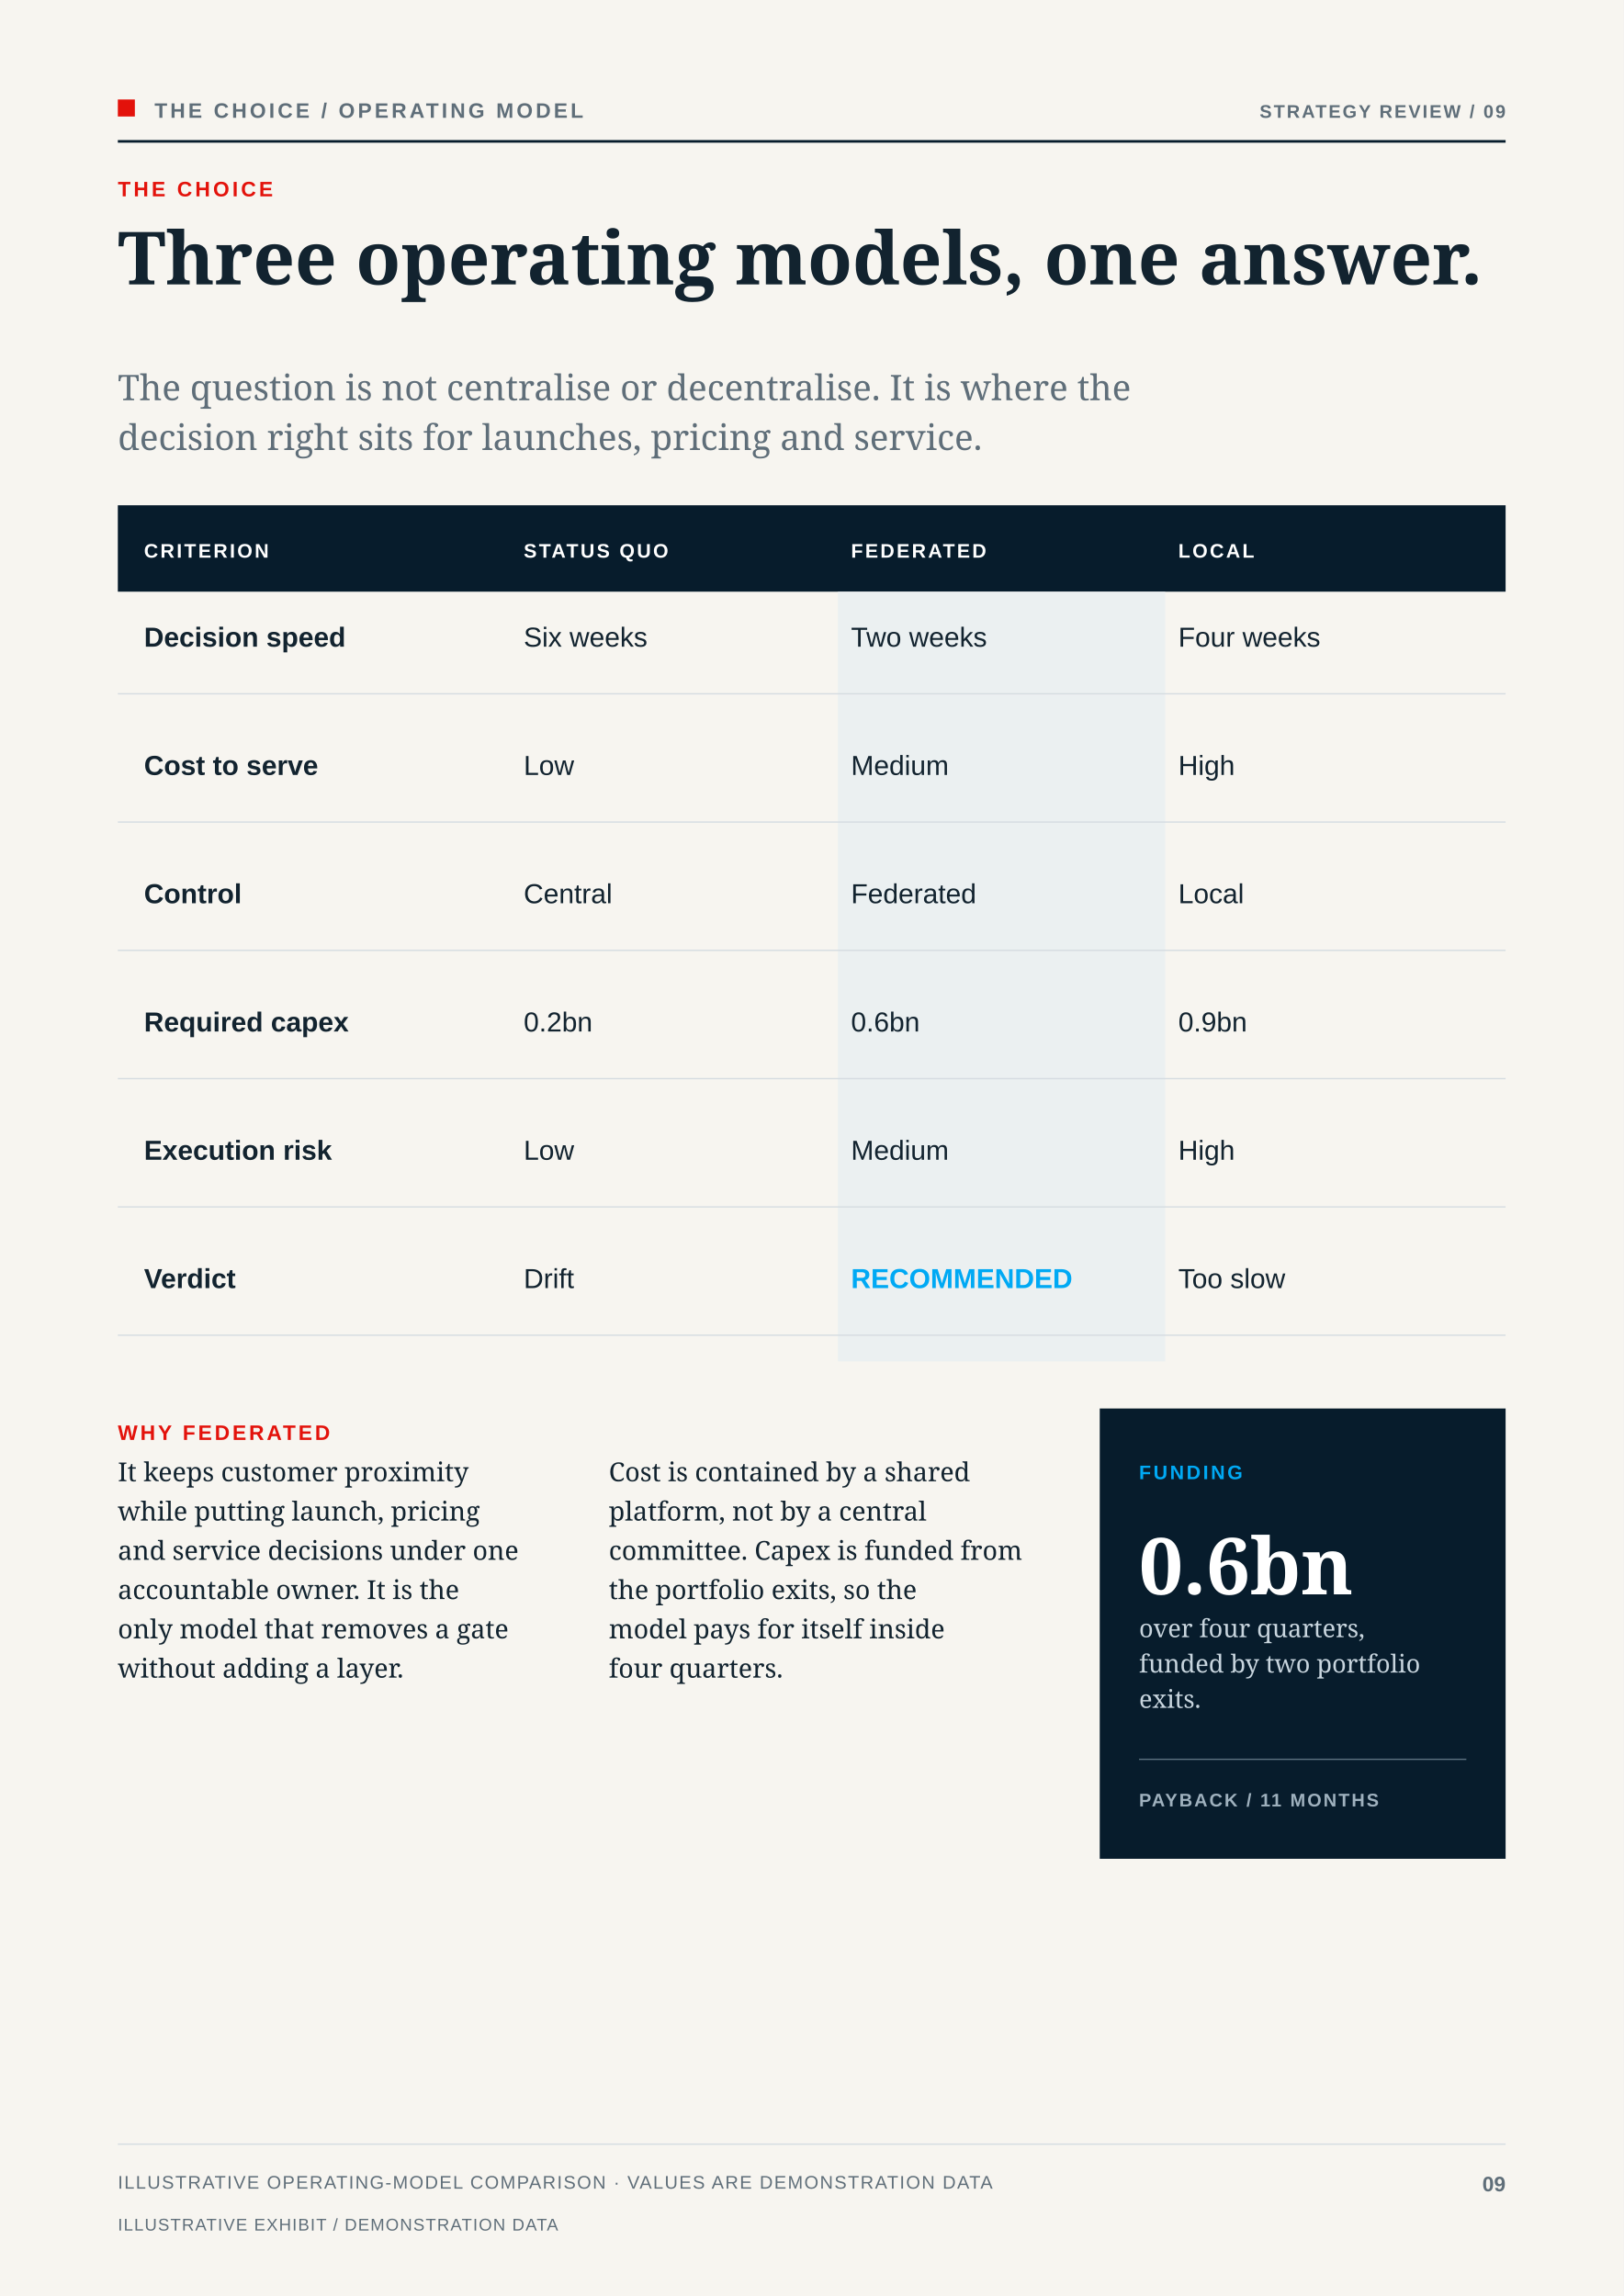
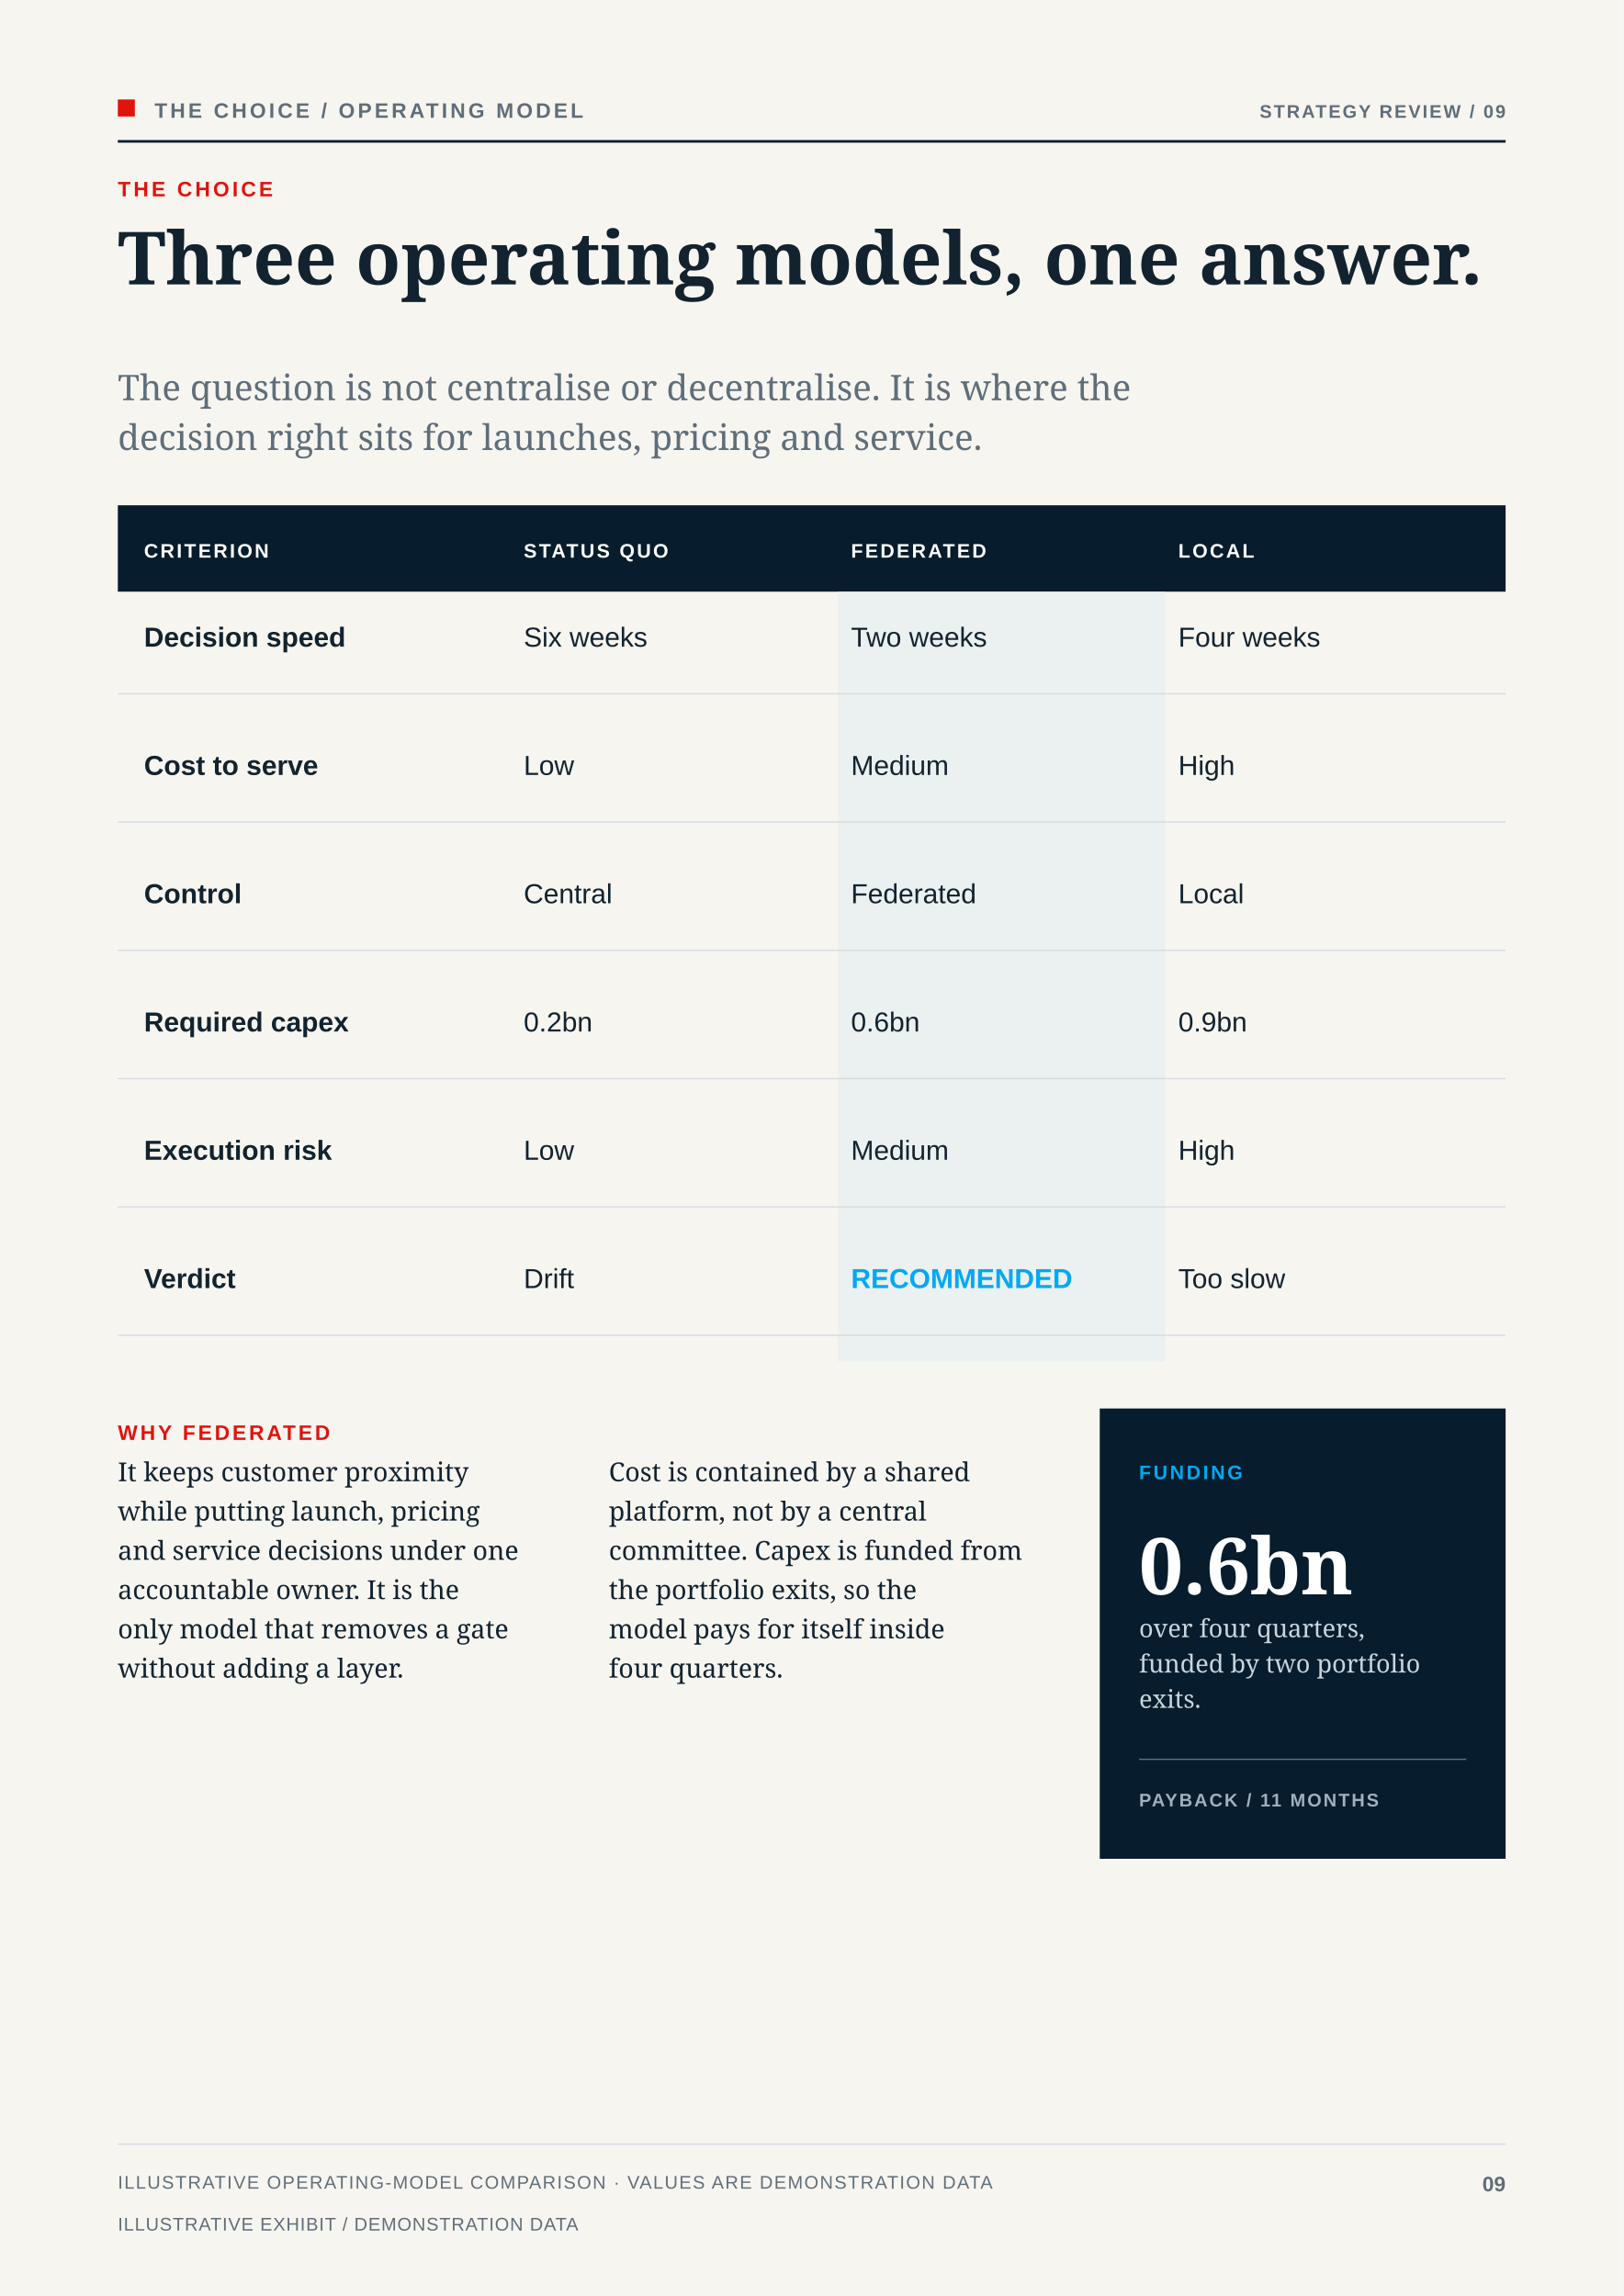
<svg xmlns="http://www.w3.org/2000/svg" lang="en" viewBox="0 0 1240 1754" font-family="Arial" font-size="24" data-pptx-master="a4-boardroom" data-pptx-master-name="A4 Boardroom" data-pptx-layout="br-choice" data-pptx-layout-name="Three operating models">
  <rect id="master-bg" data-pptx-layer="master" data-pptx-editable="false" width="1240" height="1754" fill="#F7F5F0" />
  <rect id="br-choice-d1" data-pptx-role="decoration" x="0" y="0" width="1240" height="1754" fill="#F7F5F0" />
  <rect id="br-choice-d2" data-pptx-role="decoration" x="90" y="76" width="13" height="13" fill="#E3120B" />
  <g id="br-choice-p1" data-pptx-placeholder="body" data-pptx-idx="1" data-pptx-bounds="118 64 720 42.8">
    <text x="118" y="90" fill="#5F6E79" font-size="16" font-weight="bold" letter-spacing="2.2" data-pptx-carrier="true">THE CHOICE / OPERATING MODEL</text>
  </g>
  <g id="br-choice-p2" data-pptx-placeholder="slide-number" data-pptx-idx="2" data-pptx-bounds="850 64 300 41.7">
    <text x="1150" y="90" fill="#5F6E79" font-size="14" font-weight="bold" letter-spacing="1.4" text-anchor="end" data-pptx-carrier="true">STRATEGY REVIEW / 09</text>
  </g>
  <line id="br-choice-d3" data-pptx-role="decoration" x1="90" y1="108" x2="1150" y2="108" stroke="#071C2C" stroke-width="2" />
  <g id="br-choice-p3" data-pptx-placeholder="body" data-pptx-idx="3" data-pptx-bounds="90 124 760 42.8">
    <text x="90" y="150" fill="#E3120B" font-size="16" font-weight="bold" letter-spacing="2.2" data-pptx-carrier="true">THE CHOICE</text>
  </g>
  <g id="br-choice-p4" data-pptx-placeholder="title" data-pptx-idx="4" data-pptx-bounds="90 168 1060 94.96">
    <text x="90" y="217.28" fill="#12232F" font-size="56" font-family="Georgia" font-weight="bold" data-pptx-carrier="true">Three operating models, one answer.</text>
  </g>
  <g id="br-choice-p5" data-pptx-placeholder="body" data-pptx-idx="5" data-pptx-bounds="90 282 1020 92">
    <text x="90" y="305.76" fill="#5F6E79" font-size="27" font-family="Georgia" data-pptx-carrier="true">The question is not centralise or decentralise. It is where the<tspan x="90" dy="38">decision right sits for launches, pricing and service.</tspan>
    </text>
  </g>
  <rect id="br-choice-d4" data-pptx-role="decoration" x="90" y="386" width="1060" height="66" fill="#071C2C" />
  <rect id="br-choice-d5" data-pptx-role="decoration" x="640" y="452" width="250" height="588" fill="#E9EEF1" fill-opacity="0.85" />
  <g id="br-choice-p6" data-pptx-placeholder="body" data-pptx-idx="6" data-pptx-bounds="110 400 270 42.25">
    <text x="110" y="426" fill="#FFFFFF" font-size="15" font-weight="bold" letter-spacing="1.6" data-pptx-carrier="true">CRITERION</text>
  </g>
  <g id="br-choice-p7" data-pptx-placeholder="body" data-pptx-idx="7" data-pptx-bounds="400 400 240 42.25">
    <text x="400" y="426" fill="#FFFFFF" font-size="15" font-weight="bold" letter-spacing="1.6" data-pptx-carrier="true">STATUS QUO</text>
  </g>
  <g id="br-choice-p8" data-pptx-placeholder="body" data-pptx-idx="8" data-pptx-bounds="650 400 240 42.25">
    <text x="650" y="426" fill="#FFFFFF" font-size="15" font-weight="bold" letter-spacing="1.6" data-pptx-carrier="true">FEDERATED</text>
  </g>
  <g id="br-choice-p9" data-pptx-placeholder="body" data-pptx-idx="9" data-pptx-bounds="900 400 240 42.25">
    <text x="900" y="426" fill="#FFFFFF" font-size="15" font-weight="bold" letter-spacing="1.6" data-pptx-carrier="true">LOCAL</text>
  </g>
  <g id="br-choice-p10" data-pptx-placeholder="body" data-pptx-idx="10" data-pptx-bounds="110 456 270 57.55">
    <text x="110" y="494" fill="#12232F" font-size="21" font-weight="bold" data-pptx-carrier="true">Decision speed</text>
  </g>
  <g id="br-choice-p11" data-pptx-placeholder="body" data-pptx-idx="11" data-pptx-bounds="400 456 230 57.55">
    <text x="400" y="494" fill="#12232F" font-size="21" data-pptx-carrier="true">Six weeks</text>
  </g>
  <g id="br-choice-p12" data-pptx-placeholder="body" data-pptx-idx="12" data-pptx-bounds="650 456 230 57.55">
    <text x="650" y="494" fill="#12232F" font-size="21" data-pptx-carrier="true">Two weeks</text>
  </g>
  <g id="br-choice-p13" data-pptx-placeholder="body" data-pptx-idx="13" data-pptx-bounds="900 456 230 57.55">
    <text x="900" y="494" fill="#12232F" font-size="21" data-pptx-carrier="true">Four weeks</text>
  </g>
  <line id="br-choice-d6" data-pptx-role="decoration" x1="90" y1="530" x2="1150" y2="530" stroke="#D5DCE1" stroke-width="1" />
  <g id="br-choice-p14" data-pptx-placeholder="body" data-pptx-idx="14" data-pptx-bounds="110 554 270 57.55">
    <text x="110" y="592" fill="#12232F" font-size="21" font-weight="bold" data-pptx-carrier="true">Cost to serve</text>
  </g>
  <g id="br-choice-p15" data-pptx-placeholder="body" data-pptx-idx="15" data-pptx-bounds="400 554 230 57.55">
    <text x="400" y="592" fill="#12232F" font-size="21" data-pptx-carrier="true">Low</text>
  </g>
  <g id="br-choice-p16" data-pptx-placeholder="body" data-pptx-idx="16" data-pptx-bounds="650 554 230 57.55">
    <text x="650" y="592" fill="#12232F" font-size="21" data-pptx-carrier="true">Medium</text>
  </g>
  <g id="br-choice-p17" data-pptx-placeholder="body" data-pptx-idx="17" data-pptx-bounds="900 554 230 57.55">
    <text x="900" y="592" fill="#12232F" font-size="21" data-pptx-carrier="true">High</text>
  </g>
  <line id="br-choice-d7" data-pptx-role="decoration" x1="90" y1="628" x2="1150" y2="628" stroke="#D5DCE1" stroke-width="1" />
  <g id="br-choice-p18" data-pptx-placeholder="body" data-pptx-idx="18" data-pptx-bounds="110 652 270 57.55">
    <text x="110" y="690" fill="#12232F" font-size="21" font-weight="bold" data-pptx-carrier="true">Control</text>
  </g>
  <g id="br-choice-p19" data-pptx-placeholder="body" data-pptx-idx="19" data-pptx-bounds="400 652 230 57.55">
    <text x="400" y="690" fill="#12232F" font-size="21" data-pptx-carrier="true">Central</text>
  </g>
  <g id="br-choice-p20" data-pptx-placeholder="body" data-pptx-idx="20" data-pptx-bounds="650 652 230 57.55">
    <text x="650" y="690" fill="#12232F" font-size="21" data-pptx-carrier="true">Federated</text>
  </g>
  <g id="br-choice-p21" data-pptx-placeholder="body" data-pptx-idx="21" data-pptx-bounds="900 652 230 57.55">
    <text x="900" y="690" fill="#12232F" font-size="21" data-pptx-carrier="true">Local</text>
  </g>
  <line id="br-choice-d8" data-pptx-role="decoration" x1="90" y1="726" x2="1150" y2="726" stroke="#D5DCE1" stroke-width="1" />
  <g id="br-choice-p22" data-pptx-placeholder="body" data-pptx-idx="22" data-pptx-bounds="110 750 270 57.55">
    <text x="110" y="788" fill="#12232F" font-size="21" font-weight="bold" data-pptx-carrier="true">Required capex</text>
  </g>
  <g id="br-choice-p23" data-pptx-placeholder="body" data-pptx-idx="23" data-pptx-bounds="400 750 230 57.55">
    <text x="400" y="788" fill="#12232F" font-size="21" data-pptx-carrier="true">0.2bn</text>
  </g>
  <g id="br-choice-p24" data-pptx-placeholder="body" data-pptx-idx="24" data-pptx-bounds="650 750 230 57.55">
    <text x="650" y="788" fill="#12232F" font-size="21" data-pptx-carrier="true">0.6bn</text>
  </g>
  <g id="br-choice-p25" data-pptx-placeholder="body" data-pptx-idx="25" data-pptx-bounds="900 750 230 57.55">
    <text x="900" y="788" fill="#12232F" font-size="21" data-pptx-carrier="true">0.9bn</text>
  </g>
  <line id="br-choice-d9" data-pptx-role="decoration" x1="90" y1="824" x2="1150" y2="824" stroke="#D5DCE1" stroke-width="1" />
  <g id="br-choice-p26" data-pptx-placeholder="body" data-pptx-idx="26" data-pptx-bounds="110 848 270 57.55">
    <text x="110" y="886" fill="#12232F" font-size="21" font-weight="bold" data-pptx-carrier="true">Execution risk</text>
  </g>
  <g id="br-choice-p27" data-pptx-placeholder="body" data-pptx-idx="27" data-pptx-bounds="400 848 230 57.55">
    <text x="400" y="886" fill="#12232F" font-size="21" data-pptx-carrier="true">Low</text>
  </g>
  <g id="br-choice-p28" data-pptx-placeholder="body" data-pptx-idx="28" data-pptx-bounds="650 848 230 57.55">
    <text x="650" y="886" fill="#12232F" font-size="21" data-pptx-carrier="true">Medium</text>
  </g>
  <g id="br-choice-p29" data-pptx-placeholder="body" data-pptx-idx="29" data-pptx-bounds="900 848 230 57.55">
    <text x="900" y="886" fill="#12232F" font-size="21" data-pptx-carrier="true">High</text>
  </g>
  <line id="br-choice-d10" data-pptx-role="decoration" x1="90" y1="922" x2="1150" y2="922" stroke="#D5DCE1" stroke-width="1" />
  <g id="br-choice-p30" data-pptx-placeholder="body" data-pptx-idx="30" data-pptx-bounds="110 946 270 57.55">
    <text x="110" y="984" fill="#12232F" font-size="21" font-weight="bold" data-pptx-carrier="true">Verdict</text>
  </g>
  <g id="br-choice-p31" data-pptx-placeholder="body" data-pptx-idx="31" data-pptx-bounds="400 946 230 57.55">
    <text x="400" y="984" fill="#12232F" font-size="21" data-pptx-carrier="true">Drift</text>
  </g>
  <g id="br-choice-p32" data-pptx-placeholder="body" data-pptx-idx="32" data-pptx-bounds="650 946 230 57.55">
    <text x="650" y="984" fill="#00A9F4" font-size="21" font-weight="bold" data-pptx-carrier="true">RECOMMENDED</text>
  </g>
  <g id="br-choice-p33" data-pptx-placeholder="body" data-pptx-idx="33" data-pptx-bounds="900 946 230 57.55">
    <text x="900" y="984" fill="#12232F" font-size="21" data-pptx-carrier="true">Too slow</text>
  </g>
  <line id="br-choice-d11" data-pptx-role="decoration" x1="90" y1="1020" x2="1150" y2="1020" stroke="#D5DCE1" stroke-width="1" />
  <g id="br-choice-p34" data-pptx-placeholder="body" data-pptx-idx="34" data-pptx-bounds="90 1076 320 40.8">
    <text x="90" y="1100" fill="#E3120B" font-size="16" font-weight="bold" letter-spacing="2.0" data-pptx-carrier="true">WHY FEDERATED</text>
  </g>
  <g id="br-choice-p35" data-pptx-placeholder="body" data-pptx-idx="35" data-pptx-bounds="90 1114 345 310">
    <text x="90" y="1131.6" fill="#12232F" font-size="20" font-family="Georgia" data-pptx-carrier="true">It keeps customer proximity<tspan x="90" dy="30">while putting launch, pricing</tspan>
      <tspan x="90" dy="30">and service decisions under one</tspan>
      <tspan x="90" dy="30">accountable owner. It is the</tspan>
      <tspan x="90" dy="30">only model that removes a gate</tspan>
      <tspan x="90" dy="30">without adding a layer.</tspan>
    </text>
  </g>
  <g id="br-choice-p36" data-pptx-placeholder="body" data-pptx-idx="36" data-pptx-bounds="465 1114 345 310">
    <text x="465" y="1131.6" fill="#12232F" font-size="20" font-family="Georgia" data-pptx-carrier="true">Cost is contained by a shared<tspan x="465" dy="30">platform, not by a central</tspan>
      <tspan x="465" dy="30">committee. Capex is funded from</tspan>
      <tspan x="465" dy="30">the portfolio exits, so the</tspan>
      <tspan x="465" dy="30">model pays for itself inside</tspan>
      <tspan x="465" dy="30">four quarters.</tspan>
    </text>
  </g>
  <rect id="br-choice-d12" data-pptx-role="decoration" x="840" y="1076" width="310" height="344" fill="#071C2C" />
  <g id="br-choice-p37" data-pptx-placeholder="body" data-pptx-idx="37" data-pptx-bounds="870 1106 250 40.25">
    <text x="870" y="1130" fill="#00A9F4" font-size="15" font-weight="bold" letter-spacing="1.8" data-pptx-carrier="true">FUNDING</text>
  </g>
  <g id="br-choice-p38" data-pptx-placeholder="body" data-pptx-idx="38" data-pptx-bounds="870 1146 250 113.0">
    <text x="870" y="1218" fill="#FFFFFF" font-size="60" font-family="Georgia" font-weight="bold" data-pptx-carrier="true">0.6bn</text>
  </g>
  <g id="br-choice-p39" data-pptx-placeholder="body" data-pptx-idx="39" data-pptx-bounds="870 1234 254 96">
    <text x="870" y="1250.72" fill="#C8D5DE" font-size="19" font-family="Georgia" data-pptx-carrier="true">over four quarters,<tspan x="870" dy="27">funded by two portfolio</tspan>
      <tspan x="870" dy="27">exits.</tspan>
    </text>
  </g>
  <line id="br-choice-d13" data-pptx-role="decoration" x1="870" y1="1344" x2="1120" y2="1344" stroke="#5C7180" stroke-width="1" />
  <g id="br-choice-p40" data-pptx-placeholder="body" data-pptx-idx="40" data-pptx-bounds="870 1356 250 39.7">
    <text x="870" y="1380" fill="#9FB1BE" font-size="14" font-weight="bold" letter-spacing="1.4" data-pptx-carrier="true">PAYBACK / 11 MONTHS</text>
  </g>
  <line id="br-choice-d14" data-pptx-role="decoration" x1="90" y1="1638" x2="1150" y2="1638" stroke="#D5DCE1" stroke-width="1" />
  <g id="br-choice-p41" data-pptx-placeholder="body" data-pptx-idx="41" data-pptx-bounds="90 1648 920 39.7">
    <text x="90" y="1672" fill="#5F6E79" font-size="14" letter-spacing="1.0" data-pptx-carrier="true">ILLUSTRATIVE OPERATING-MODEL COMPARISON · VALUES ARE DEMONSTRATION DATA</text>
  </g>
-   <g id="br-choice-p42" data-pptx-placeholder="body" data-pptx-idx="42" data-pptx-bounds="90 1682 920 37.15">
-     <text x="90" y="1704" fill="#5F6E79" font-size="13" letter-spacing="0.8" data-pptx-carrier="true">ILLUSTRATIVE EXHIBIT / DEMONSTRATION DATA</text>
+   <g id="br-choice-p42" data-pptx-placeholder="body" data-pptx-idx="42" data-pptx-bounds="90 1682 920 37.7">
+     <text x="90" y="1704" fill="#5F6E79" font-size="14" letter-spacing="0.6" data-pptx-carrier="true">ILLUSTRATIVE EXHIBIT / DEMONSTRATION DATA</text>
  </g>
  <g id="br-choice-p43" data-pptx-placeholder="slide-number" data-pptx-idx="43" data-pptx-bounds="1040 1648 110 42.8">
    <text x="1150" y="1674" fill="#5F6E79" font-size="16" font-weight="bold" text-anchor="end" data-pptx-carrier="true">09</text>
  </g>
</svg>
